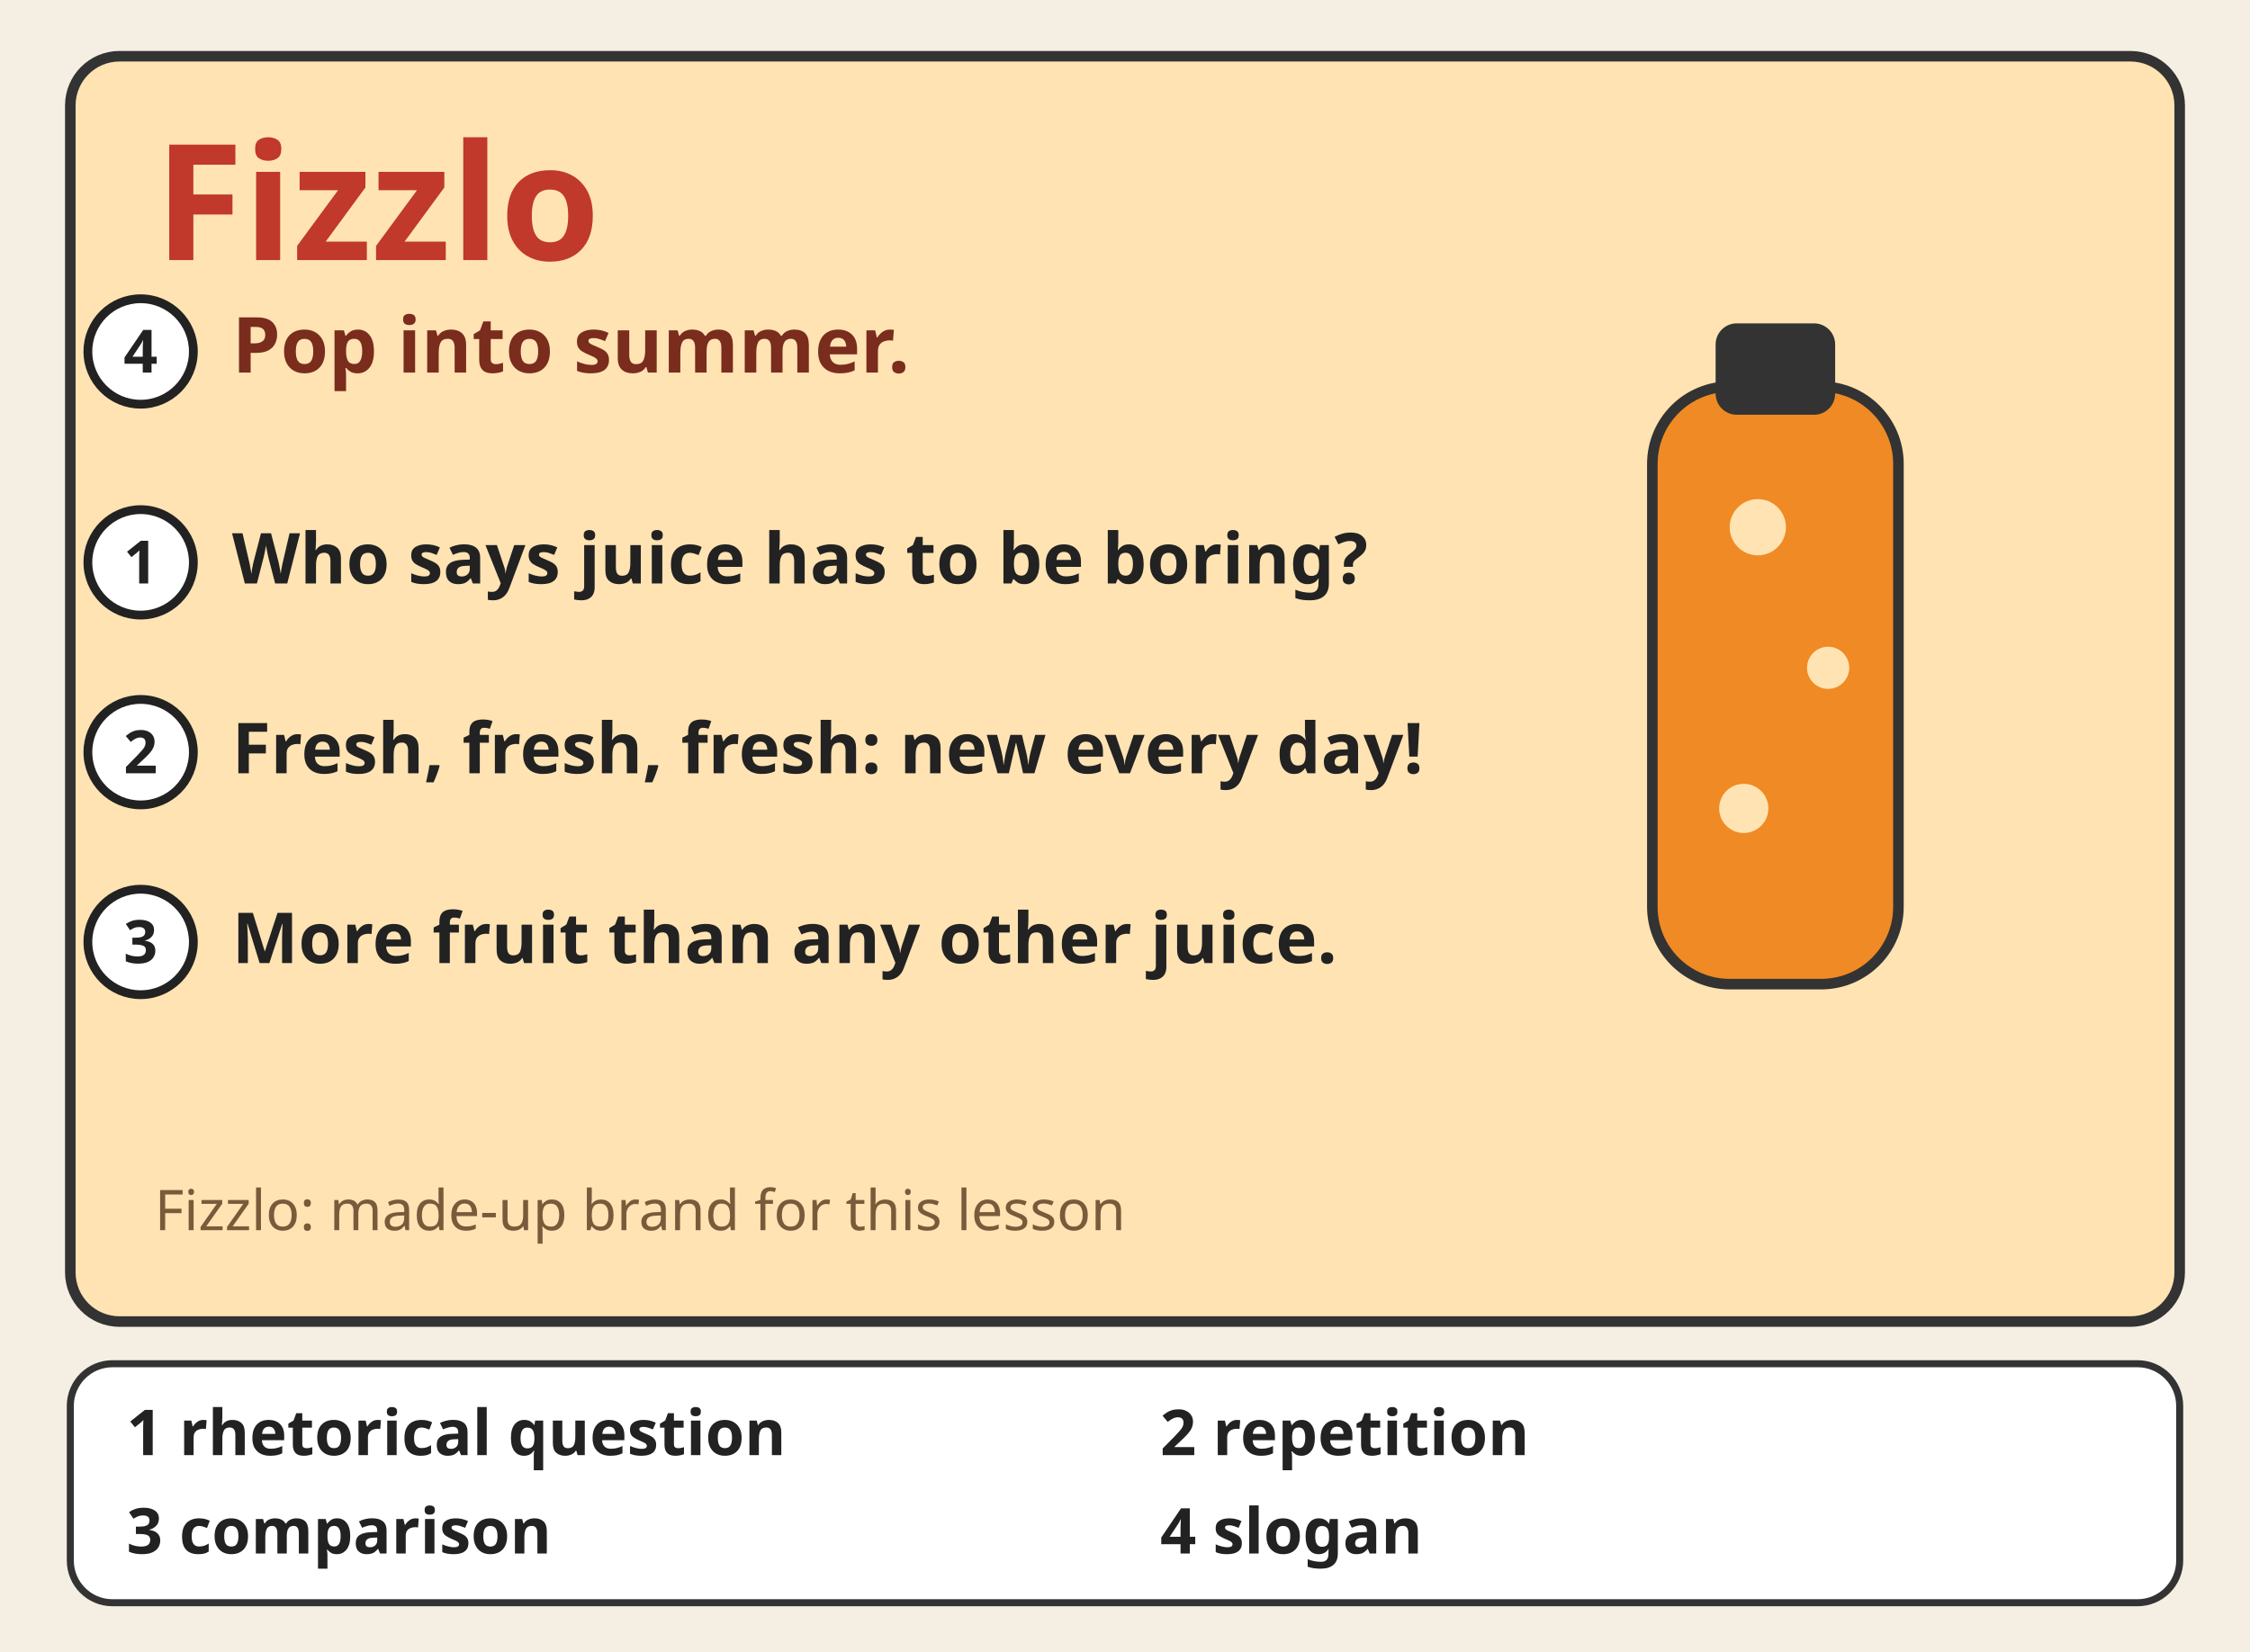
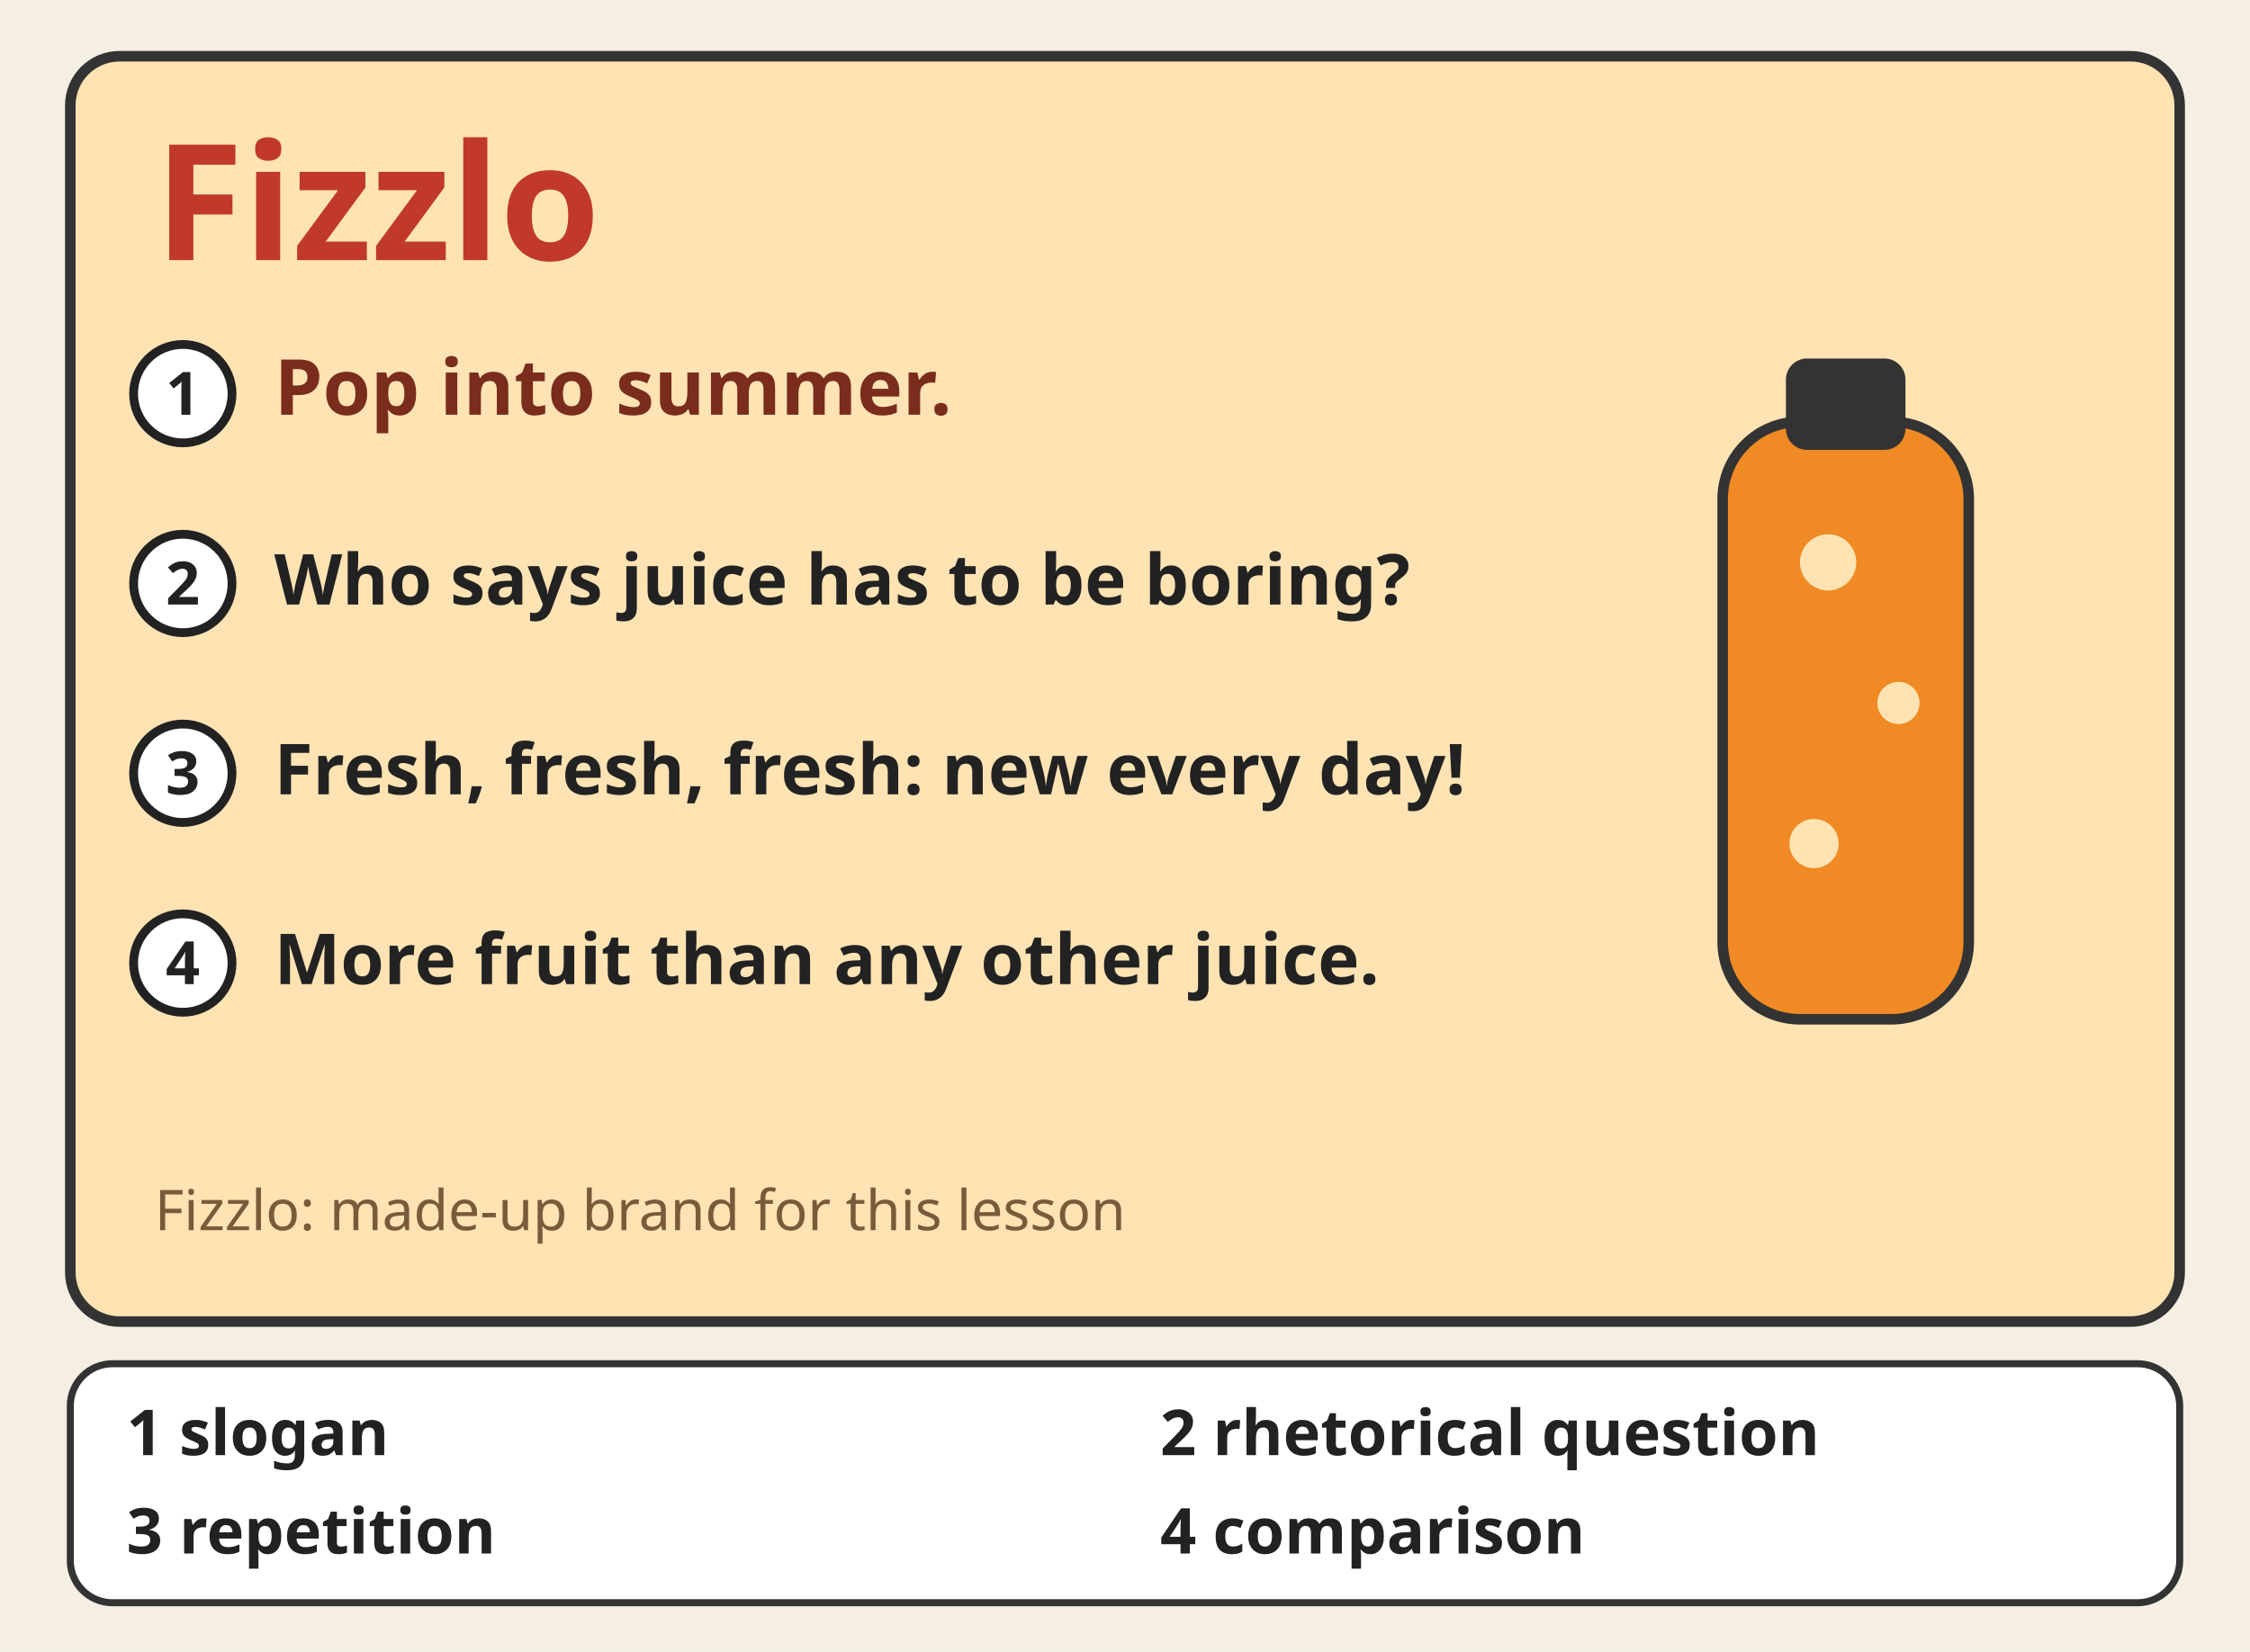
<svg xmlns="http://www.w3.org/2000/svg" viewBox="0 0 640 470" role="img">
  <rect width="640" height="470" fill="#f4efe2" />
  <rect x="20" y="16" width="600" height="360" rx="14" fill="#ffe3b3" stroke="#333" stroke-width="3" />
  <text x="44" y="74" text-anchor="start" font-family="sans-serif" font-size="46" font-weight="bold" fill="#c0392b">Fizzlo</text>
-   <circle cx="40" cy="100" r="15" fill="#fff" stroke="#222" stroke-width="2.5" />
-   <text x="40" y="106" text-anchor="middle" font-family="sans-serif" font-size="17" font-weight="bold" fill="#222">4</text>
-   <text x="66" y="106" text-anchor="start" font-family="sans-serif" font-size="22" font-weight="bold" fill="#7a2c1d">Pop into summer.</text>
-   <rect x="470" y="110" width="70" height="170" rx="22" fill="#f08a24" stroke="#333" stroke-width="3" />
-   <rect x="488" y="92" width="34" height="26" rx="6" fill="#333" />
-   <circle cx="500" cy="150" r="8" fill="#ffe3b3" />
-   <circle cx="520" cy="190" r="6" fill="#ffe3b3" />
-   <circle cx="496" cy="230" r="7" fill="#ffe3b3" />
-   <circle cx="40" cy="160" r="15" fill="#fff" stroke="#222" stroke-width="2.5" />
-   <text x="40" y="166" text-anchor="middle" font-family="sans-serif" font-size="17" font-weight="bold" fill="#222">1</text>
-   <text x="66" y="166" text-anchor="start" font-family="sans-serif" font-size="20" font-weight="bold" fill="#222">Who says juice has to be boring?</text>
-   <circle cx="40" cy="214" r="15" fill="#fff" stroke="#222" stroke-width="2.5" />
-   <text x="40" y="220" text-anchor="middle" font-family="sans-serif" font-size="17" font-weight="bold" fill="#222">2</text>
-   <text x="66" y="220" text-anchor="start" font-family="sans-serif" font-size="20" font-weight="bold" fill="#222">Fresh, fresh, fresh: new every day!</text>
-   <circle cx="40" cy="268" r="15" fill="#fff" stroke="#222" stroke-width="2.5" />
-   <text x="40" y="274" text-anchor="middle" font-family="sans-serif" font-size="17" font-weight="bold" fill="#222">3</text>
-   <text x="66" y="274" text-anchor="start" font-family="sans-serif" font-size="20" font-weight="bold" fill="#222">More fruit than any other juice.</text>
+   <circle cx="52" cy="112" r="14" fill="#fff" stroke="#222" stroke-width="2.5" />
+   <text x="52" y="118" text-anchor="middle" font-family="sans-serif" font-size="17" font-weight="bold" fill="#222">1</text>
+   <text x="78" y="118" text-anchor="start" font-family="sans-serif" font-size="22" font-weight="bold" fill="#7a2c1d">Pop into summer.</text>
+   <rect x="490" y="120" width="70" height="170" rx="22" fill="#f08a24" stroke="#333" stroke-width="3" />
+   <rect x="508" y="102" width="34" height="26" rx="6" fill="#333" />
+   <circle cx="520" cy="160" r="8" fill="#ffe3b3" />
+   <circle cx="540" cy="200" r="6" fill="#ffe3b3" />
+   <circle cx="516" cy="240" r="7" fill="#ffe3b3" />
+   <circle cx="52" cy="166" r="14" fill="#fff" stroke="#222" stroke-width="2.5" />
+   <text x="52" y="172" text-anchor="middle" font-family="sans-serif" font-size="17" font-weight="bold" fill="#222">2</text>
+   <text x="78" y="172" text-anchor="start" font-family="sans-serif" font-size="20" font-weight="bold" fill="#222">Who says juice has to be boring?</text>
+   <circle cx="52" cy="220" r="14" fill="#fff" stroke="#222" stroke-width="2.5" />
+   <text x="52" y="226" text-anchor="middle" font-family="sans-serif" font-size="17" font-weight="bold" fill="#222">3</text>
+   <text x="78" y="226" text-anchor="start" font-family="sans-serif" font-size="20" font-weight="bold" fill="#222">Fresh, fresh, fresh: new every day!</text>
+   <circle cx="52" cy="274" r="14" fill="#fff" stroke="#222" stroke-width="2.5" />
+   <text x="52" y="280" text-anchor="middle" font-family="sans-serif" font-size="17" font-weight="bold" fill="#222">4</text>
+   <text x="78" y="280" text-anchor="start" font-family="sans-serif" font-size="20" font-weight="bold" fill="#222">More fruit than any other juice.</text>
  <text x="44" y="350" text-anchor="start" font-family="sans-serif" font-size="16" font-weight="normal" fill="#7a5a3a">Fizzlo: made-up brand for this lesson</text>
  <rect x="20" y="388" width="600" height="68" rx="12" fill="#fff" stroke="#333" stroke-width="2" />
-   <text x="36" y="414" text-anchor="start" font-family="sans-serif" font-size="18" font-weight="bold" fill="#222">1  rhetorical question</text>
-   <text x="330" y="414" text-anchor="start" font-family="sans-serif" font-size="18" font-weight="bold" fill="#222">2  repetition</text>
-   <text x="36" y="442" text-anchor="start" font-family="sans-serif" font-size="18" font-weight="bold" fill="#222">3  comparison</text>
-   <text x="330" y="442" text-anchor="start" font-family="sans-serif" font-size="18" font-weight="bold" fill="#222">4  slogan</text>
+   <text x="36" y="414" text-anchor="start" font-family="sans-serif" font-size="18" font-weight="bold" fill="#222">1  slogan</text>
+   <text x="330" y="414" text-anchor="start" font-family="sans-serif" font-size="18" font-weight="bold" fill="#222">2  rhetorical question</text>
+   <text x="36" y="442" text-anchor="start" font-family="sans-serif" font-size="18" font-weight="bold" fill="#222">3  repetition</text>
+   <text x="330" y="442" text-anchor="start" font-family="sans-serif" font-size="18" font-weight="bold" fill="#222">4  comparison</text>
</svg>
